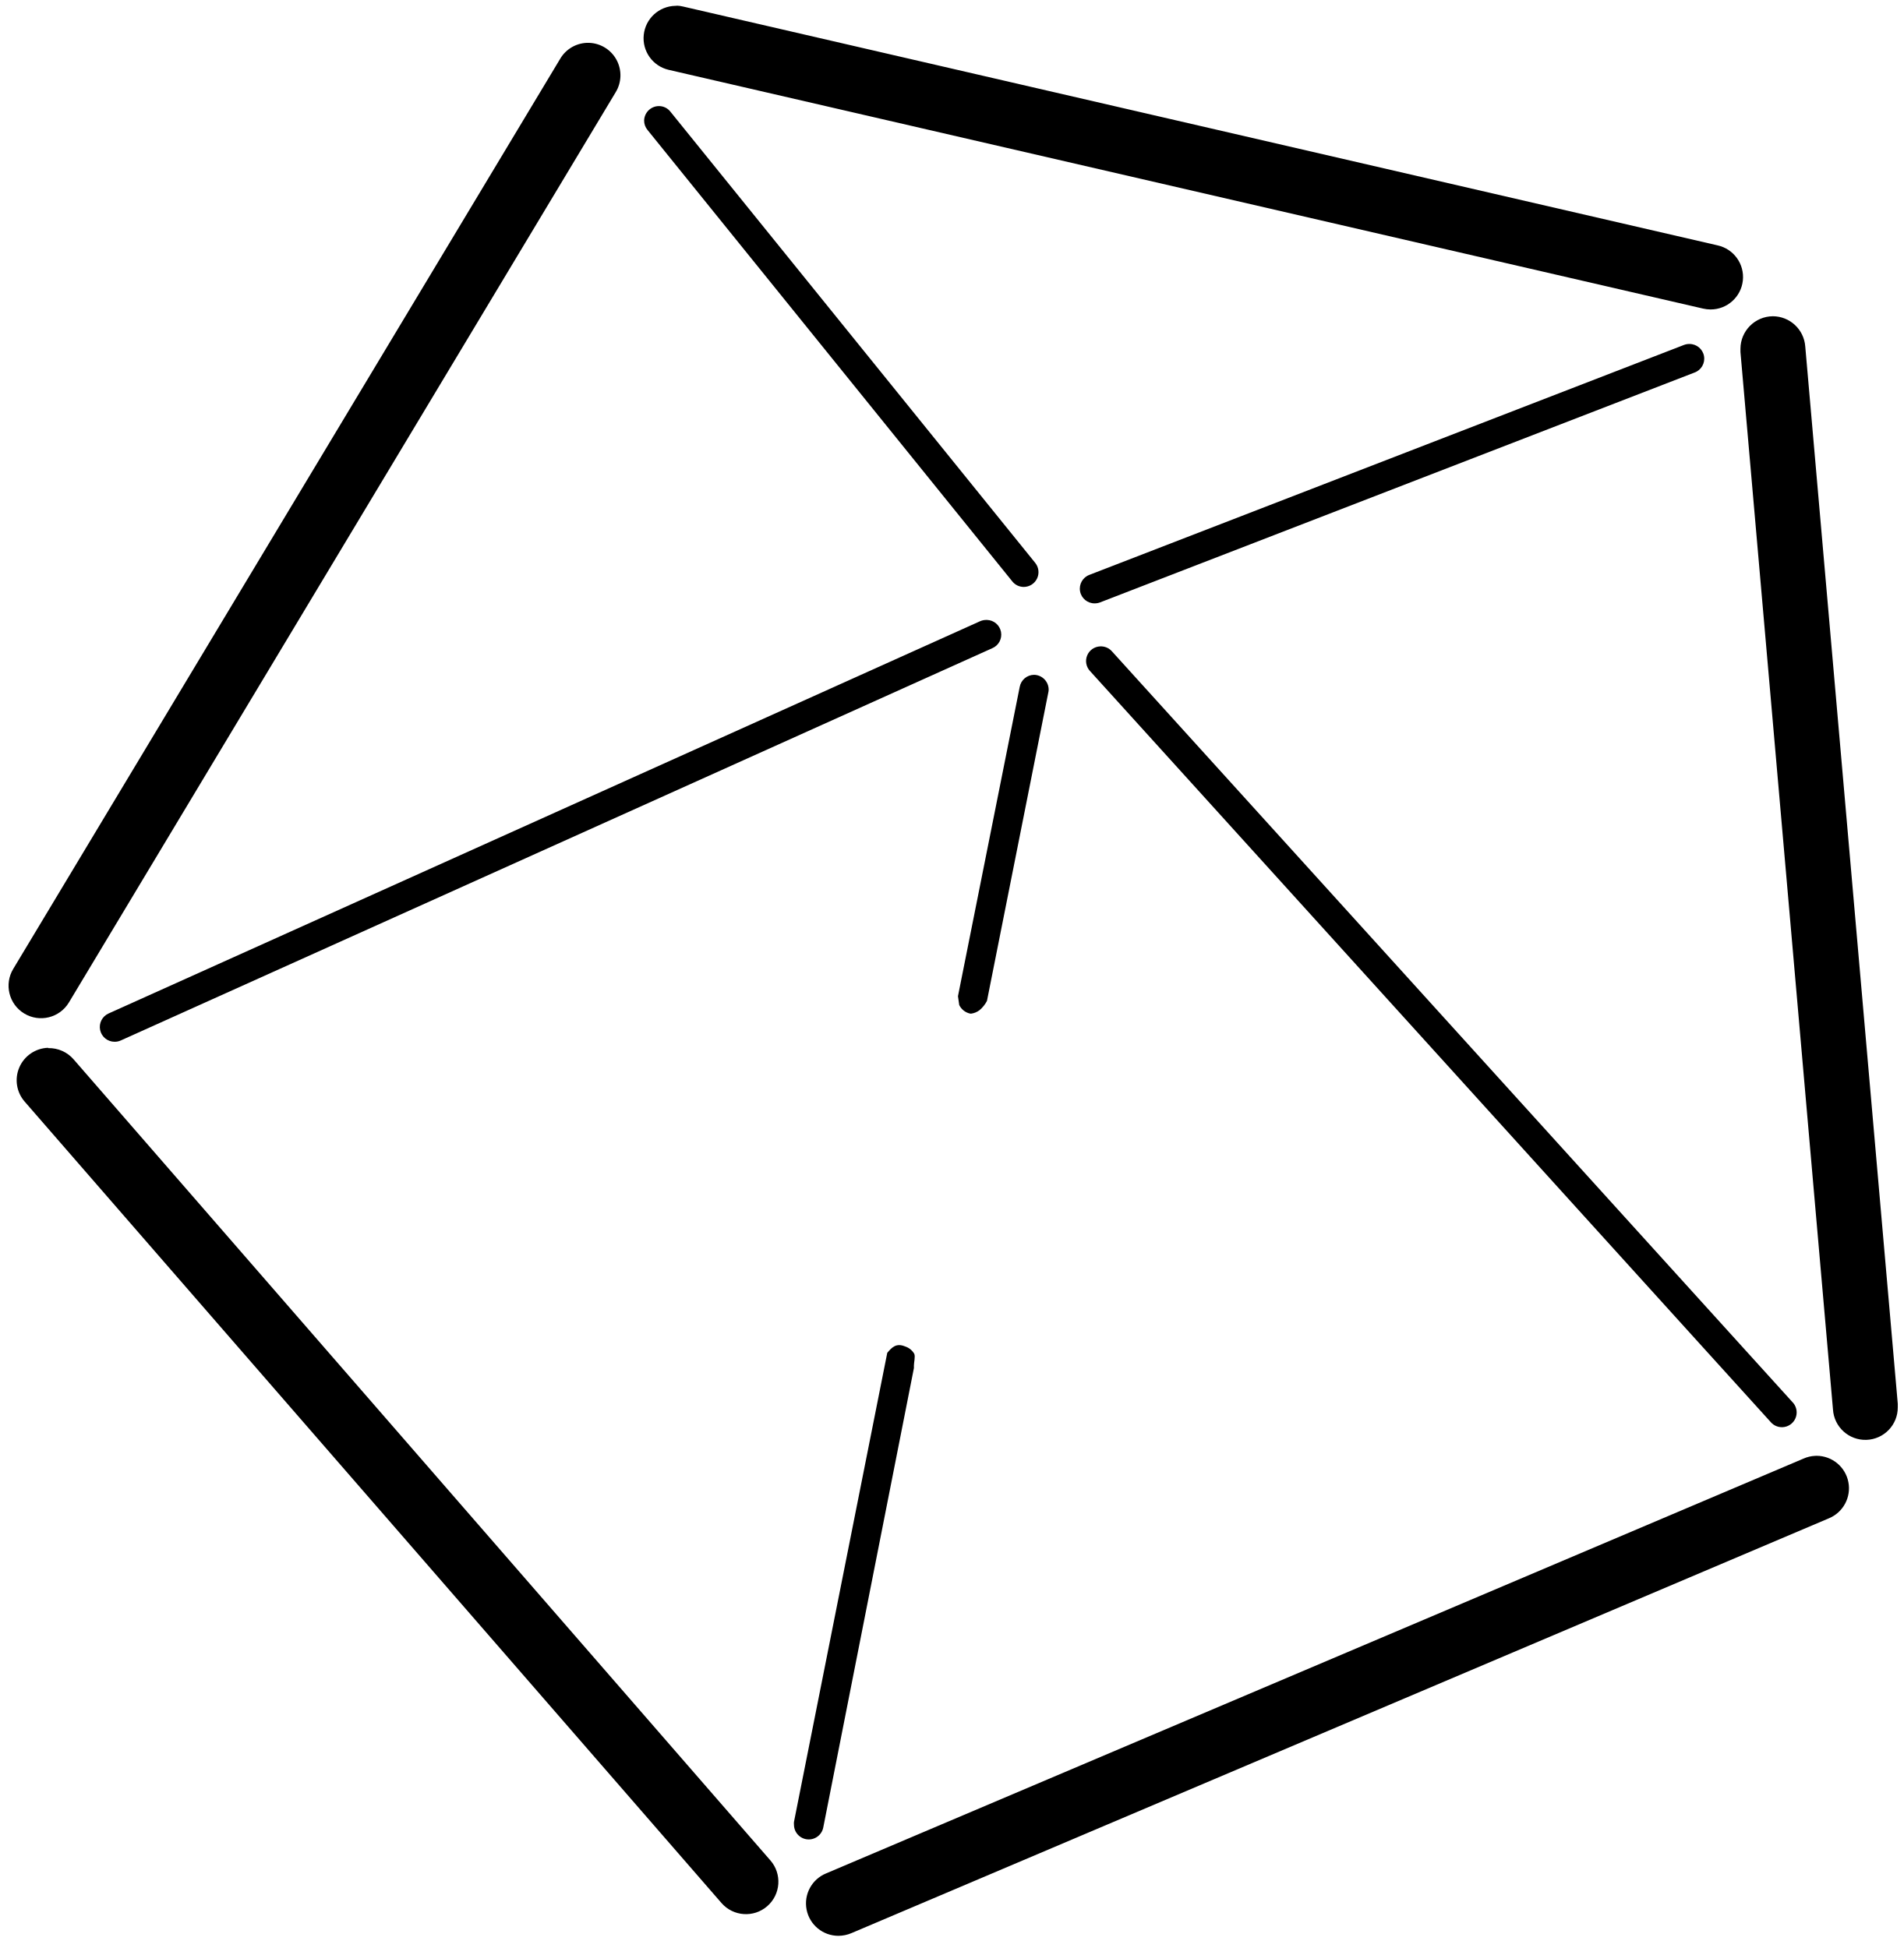
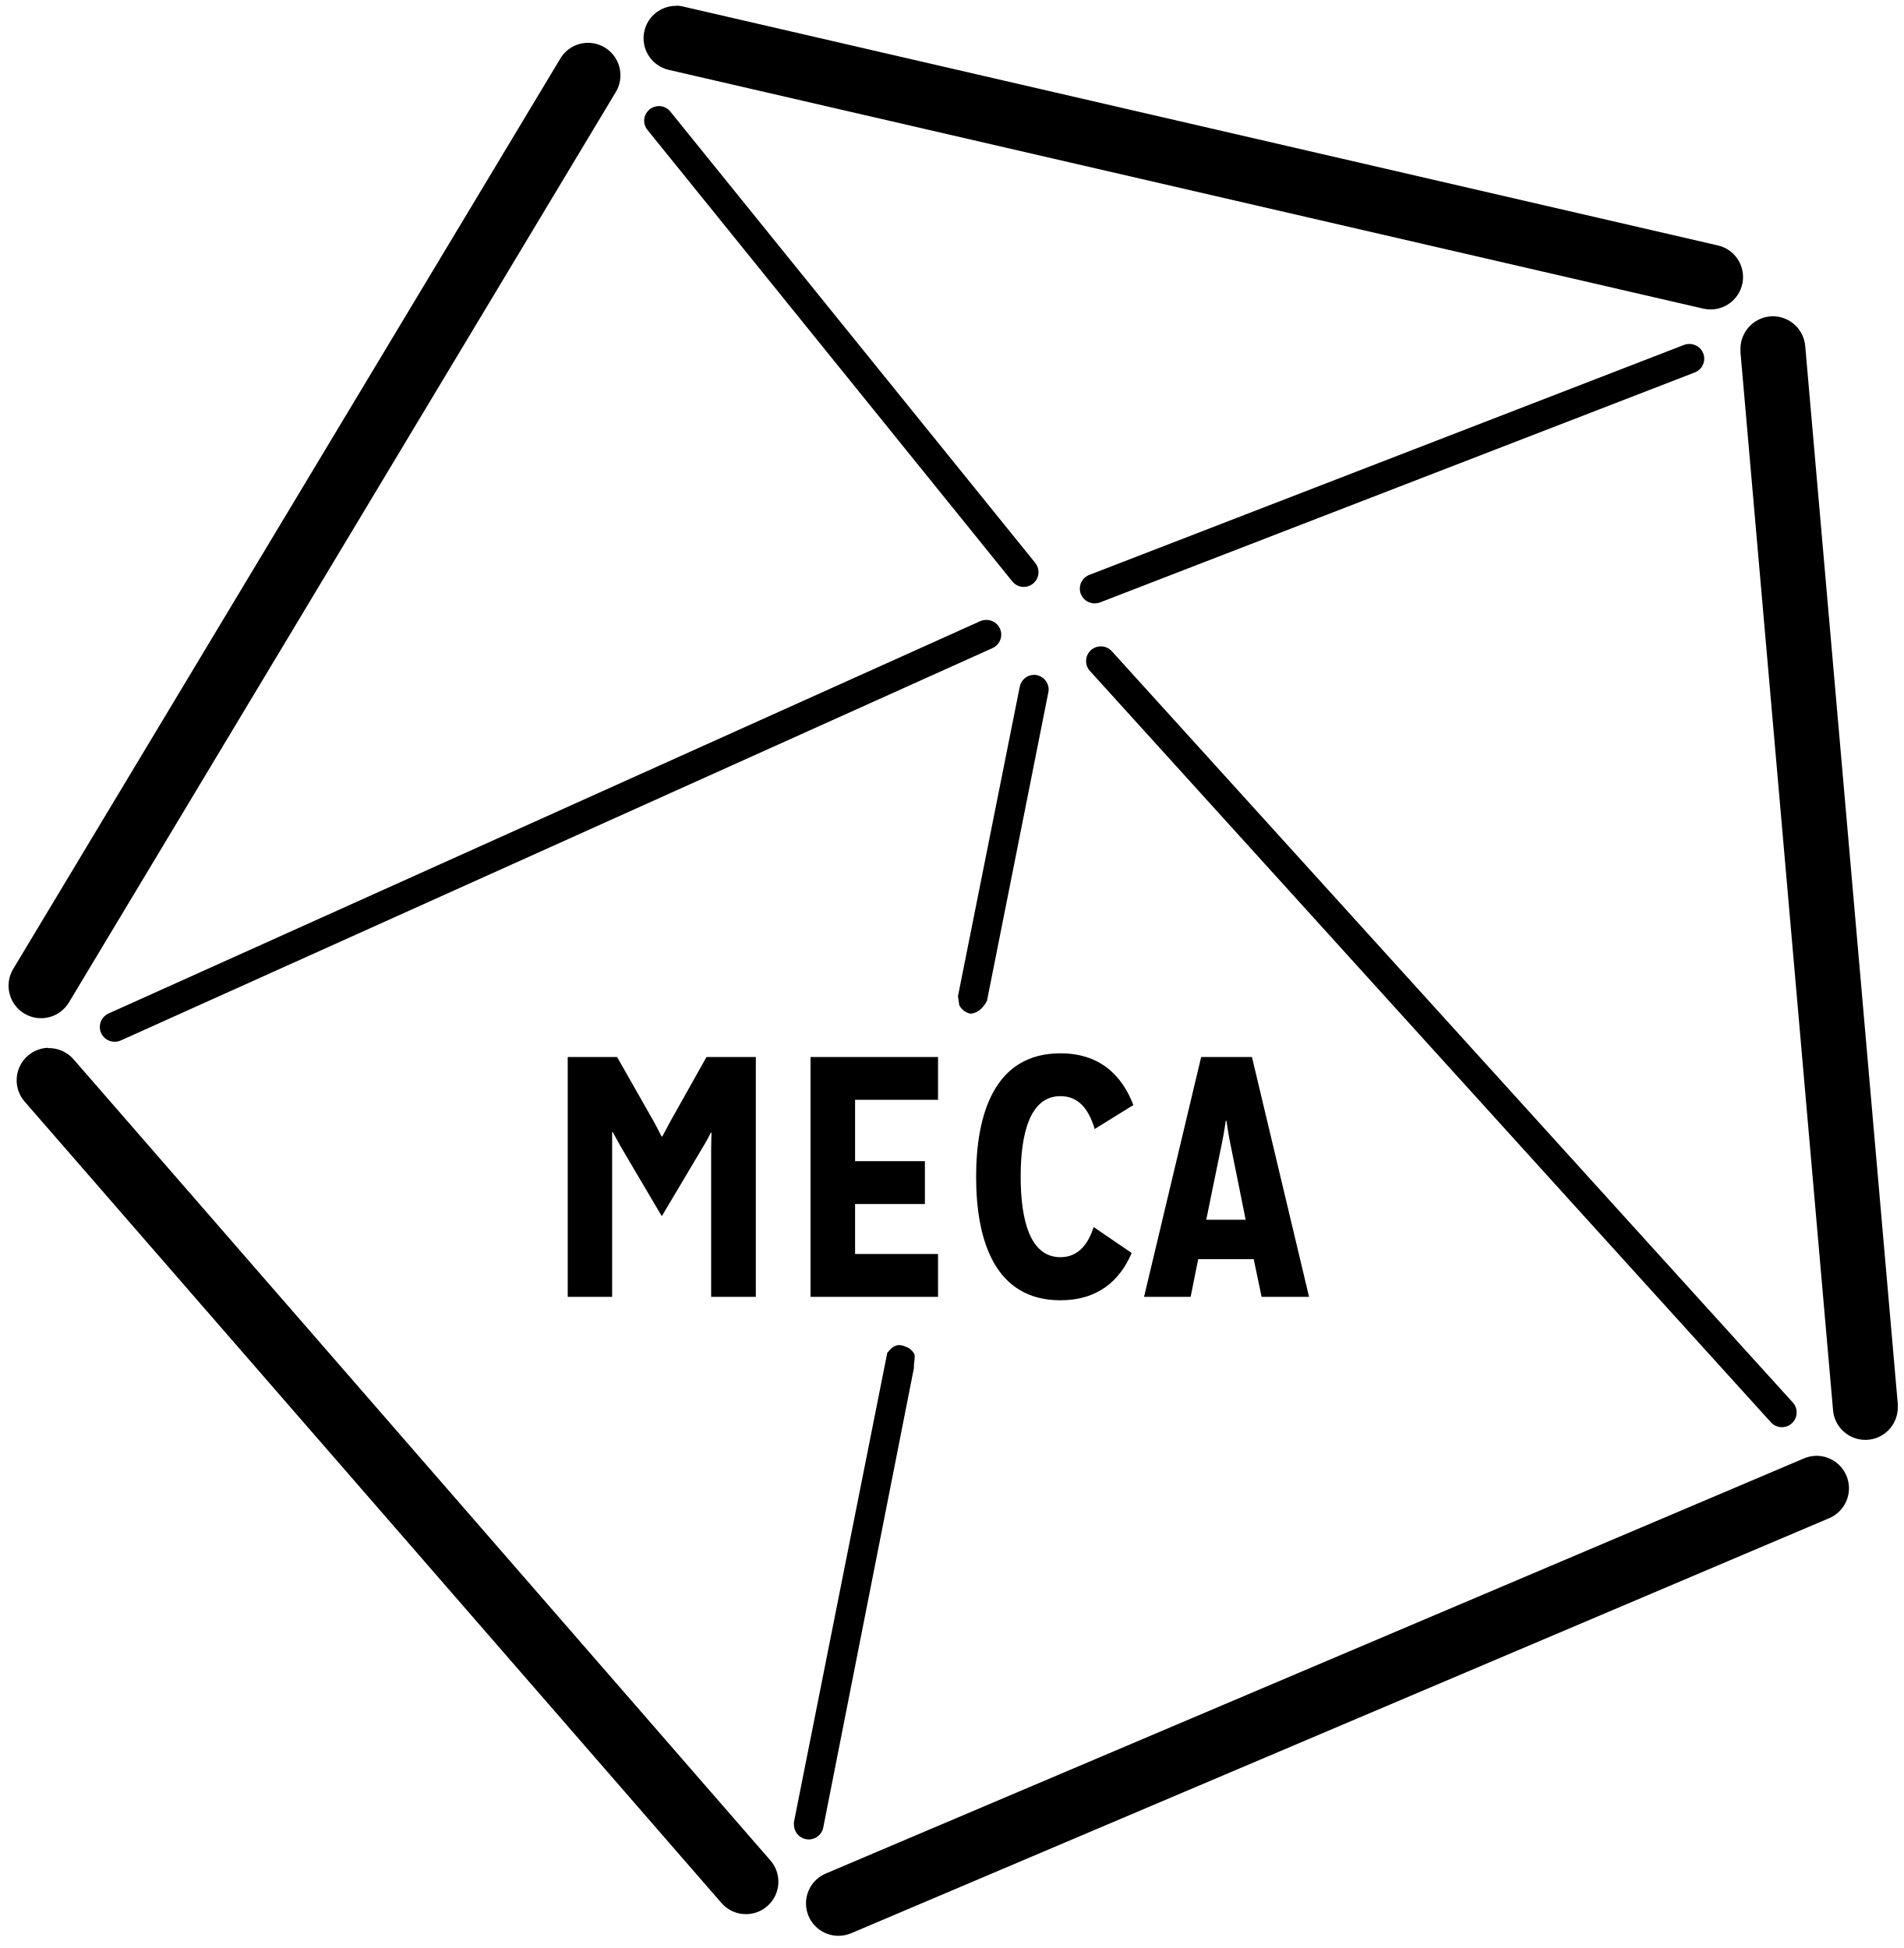
<svg xmlns="http://www.w3.org/2000/svg" viewBox="0 0 300 307">
-   <path d="M266.14 54.21a2.35 2.35 0 0 0-.83.16L171.64 90.6a2.32 2.32 0 0 0 .84 4.49 2.44 2.44 0 0 0 .84-.15L267 58.71a2.32 2.32 0 0 0-.8-4.5zM106.62.92h-.22A5.11 5.11 0 0 0 105.33 11l163 37.63a5.3 5.3 0 0 0 1.19.14 5.11 5.11 0 0 0 1.11-10.1l-163-37.64a5 5 0 0 0-1-.14zM92.8 6.75a5.1 5.1 0 0 0-4.55 2.54L2.09 152.69a5.11 5.11 0 1 0 8.76 5.31L97 14.55a5.12 5.12 0 0 0-4.22-7.8zm186.53 43.09a5.15 5.15 0 0 0-5.1 5.12 4.36 4.36 0 0 0 0 .51l14.58 166.66a5.11 5.11 0 0 0 10.21-.34 5.07 5.07 0 0 0 0-.55L284.44 54.58a5.14 5.14 0 0 0-5.11-4.74zM7.58 165.13a5.12 5.12 0 0 0-3.66 8.52l109.76 126.26a5.11 5.11 0 1 0 7.71-6.71L11.64 167a5.15 5.15 0 0 0-4.06-1.82zM286 229.44a5 5 0 0 0-1.83.43l-154 65.37a5.11 5.11 0 0 0 1.93 9.84 5.29 5.29 0 0 0 2.07-.43l154-65.37a5.12 5.12 0 0 0-1.93-9.85zM155.47 97.7a2.45 2.45 0 0 0-1.06.21L17.09 159.73a2.33 2.33 0 0 0 .95 4.45 2.28 2.28 0 0 0 1-.21l137.32-61.82a2.32 2.32 0 0 0-.85-4.45zm-51.64-80.98a2.34 2.34 0 0 0-2.34 2.28 2.31 2.31 0 0 0 .54 1.49l57.45 71.11a2.3 2.3 0 0 0 1.83.9 2.33 2.33 0 0 0 1.78-3.82l-57.45-71.07a2.28 2.28 0 0 0-1.81-.89zm59.08 89.63a2.32 2.32 0 0 0-2.24 1.9L150.94 157c.07.44.12.91.2 1.39a2.48 2.48 0 0 0 1.77 1.36h.1a2.82 2.82 0 0 0 1.33-.55 4.83 4.83 0 0 0 1.17-1.46l9.66-48.58a1.91 1.91 0 0 0 .06-.48 2.34 2.34 0 0 0-2.32-2.33zM144 215.19c0-.49.24-1.36.06-1.82a2.55 2.55 0 0 0-1.44-1.17c-1.41-.59-2.09.14-2.82 1l-14.7 73.93a2.3 2.3 0 0 0 0 .45 2.33 2.33 0 0 0 4.61.46L144 215.6v-.41zm29.34-113.32a2.31 2.31 0 0 0-1.58 3.9l107.18 118.28a2.33 2.33 0 1 0 3.45-3.12L175.2 102.65a2.31 2.31 0 0 0-1.86-.78z" />
+   <path d="M266.14 54.21a2.35 2.35 0 0 0-.83.16L171.64 90.6a2.32 2.32 0 0 0 .84 4.49 2.44 2.44 0 0 0 .84-.15L267 58.71a2.32 2.32 0 0 0-.8-4.5zM106.62.92h-.22A5.11 5.11 0 0 0 105.33 11l163 37.63a5.3 5.3 0 0 0 1.19.14 5.11 5.11 0 0 0 1.11-10.1l-163-37.64a5 5 0 0 0-1-.14zM92.8 6.75a5.1 5.1 0 0 0-4.55 2.54L2.09 152.69a5.11 5.11 0 1 0 8.76 5.31L97 14.55a5.12 5.12 0 0 0-4.22-7.8zm186.53 43.09a5.15 5.15 0 0 0-5.1 5.12 4.36 4.36 0 0 0 0 .51l14.58 166.66a5.11 5.11 0 0 0 10.21-.34 5.07 5.07 0 0 0 0-.55L284.44 54.58a5.14 5.14 0 0 0-5.11-4.74zM7.58 165.13a5.12 5.12 0 0 0-3.66 8.52l109.76 126.26a5.11 5.11 0 1 0 7.71-6.71L11.64 167a5.15 5.15 0 0 0-4.06-1.82zM286 229.44a5 5 0 0 0-1.83.43l-154 65.37a5.11 5.11 0 0 0 1.93 9.84 5.29 5.29 0 0 0 2.07-.43l154-65.37a5.12 5.12 0 0 0-1.93-9.85zM155.47 97.7a2.45 2.45 0 0 0-1.06.21L17.09 159.73a2.33 2.33 0 0 0 .95 4.45 2.28 2.28 0 0 0 1-.21l137.32-61.82a2.32 2.32 0 0 0-.85-4.45zm-51.64-80.98a2.34 2.34 0 0 0-2.34 2.28 2.31 2.31 0 0 0 .54 1.49l57.45 71.11a2.3 2.3 0 0 0 1.83.9 2.33 2.33 0 0 0 1.78-3.82l-57.45-71.07a2.28 2.28 0 0 0-1.81-.89zm59.08 89.63a2.32 2.32 0 0 0-2.24 1.9L150.94 157c.07.44.12.91.2 1.39a2.48 2.48 0 0 0 1.77 1.36h.1a2.82 2.82 0 0 0 1.33-.55 4.83 4.83 0 0 0 1.17-1.46l9.66-48.58a1.91 1.91 0 0 0 .06-.48 2.34 2.34 0 0 0-2.32-2.33zM144 215.19c0-.49.24-1.36.06-1.82a2.55 2.55 0 0 0-1.44-1.17c-1.41-.59-2.09.14-2.82 1l-14.7 73.93a2.3 2.3 0 0 0 0 .45 2.33 2.33 0 0 0 4.61.46L144 215.6v-.41zm29.34-113.32a2.31 2.31 0 0 0-1.58 3.9l107.18 118.28a2.33 2.33 0 1 0 3.45-3.12L175.2 102.65a2.31 2.31 0 0 0-1.86-.78zm-61.29 102.51v-23.27c0-1.08.06-2.6.06-2.6H112s-.65 1.3-1.19 2.16l-6.48 10.91h-.11l-6.37-10.8c-.49-.86-1.3-2.37-1.3-2.37h-.1v25.97h-7v-37.8h7.78l5.77 10.15c.49.87 1.24 2.38 1.24 2.38h.11l1.3-2.43 5.67-10.1h7.77v37.8zm15.66 0v-37.8h20.09v6.75h-13.07V183h11v6.75h-11v7.88h13.07v6.75zm50.6-6.91c-1.89 4.43-5.4 7.45-11.23 7.45-10.42 0-13.28-9.61-13.28-19.44S156.66 166 167.08 166c6.16 0 9.67 3.4 11.5 8.15l-6.1 3.78c-.92-3.13-2.54-5.18-5.4-5.18-4.8 0-6.26 5.89-6.26 12.69s1.46 12.69 6.26 12.69c2.7 0 4.32-1.89 5.24-4.75zm20.47 6.91l-1.24-5.94h-8.75l-1.19 5.94h-7.34l9-37.8h8l9 37.8zm-5-24.52c-.21-1-.54-3.24-.54-3.24h-.1s-.33 2.22-.55 3.24l-2.53 12.37h6.21z" />
</svg>
